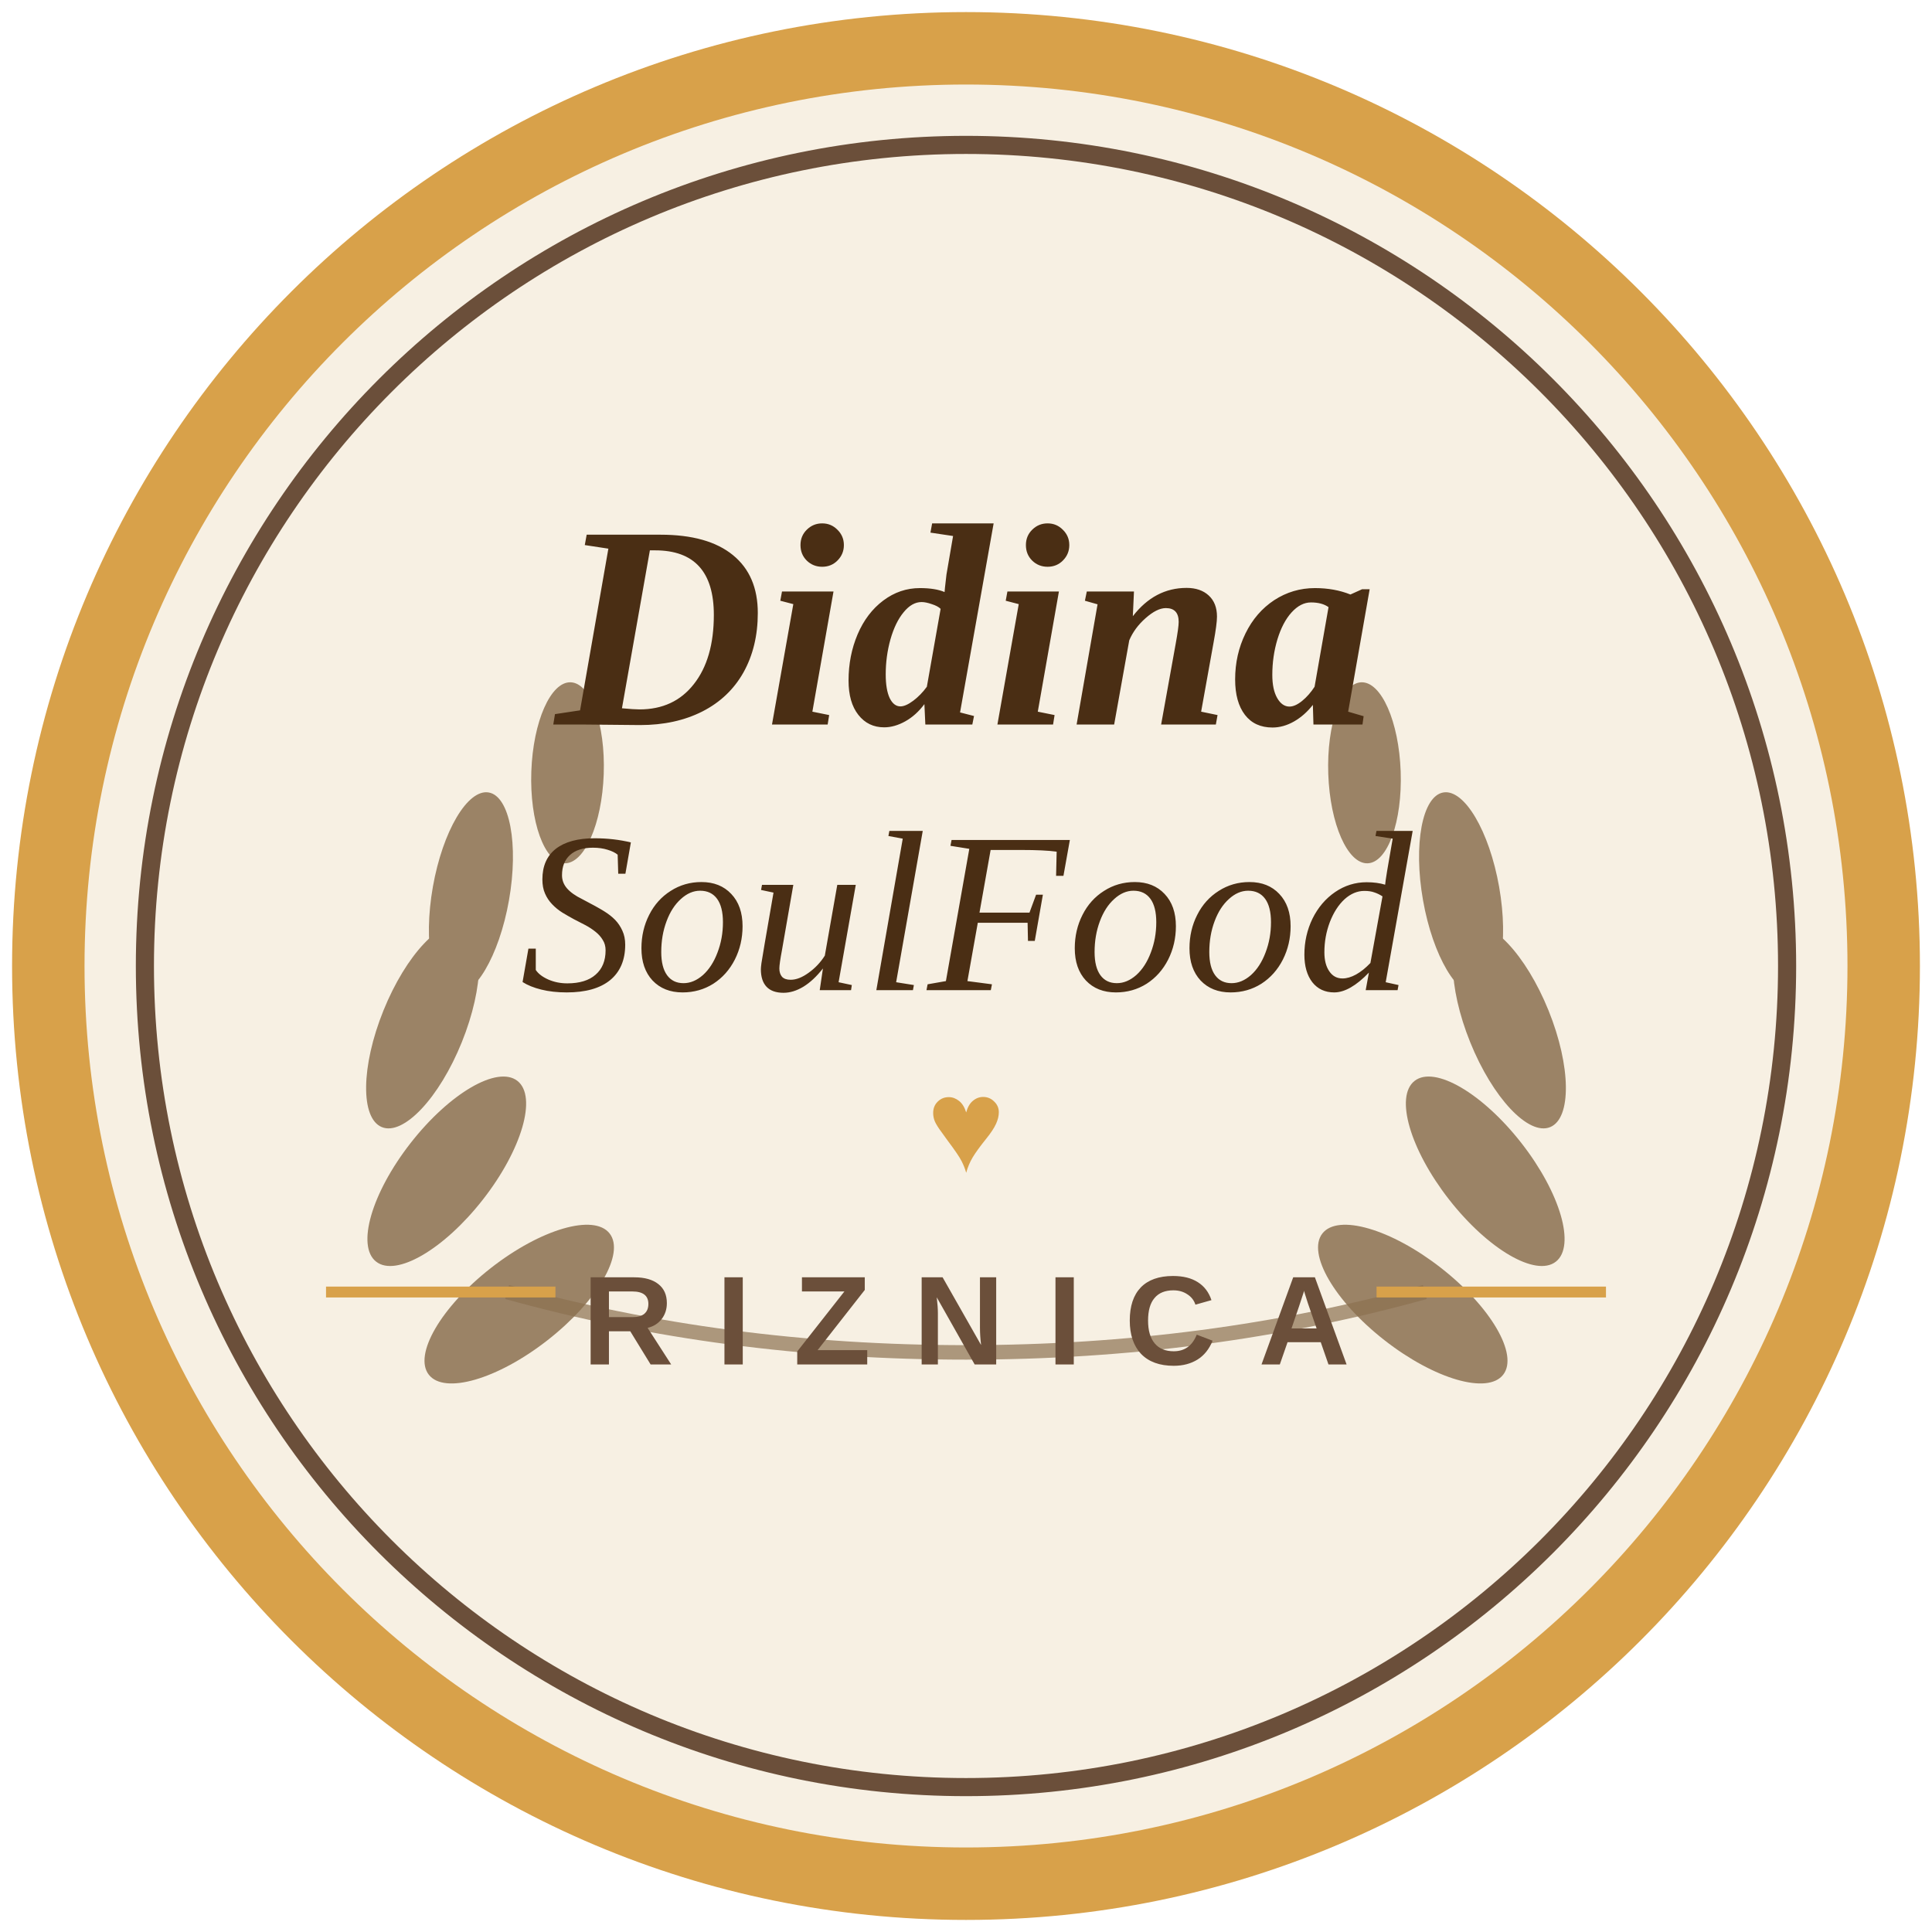
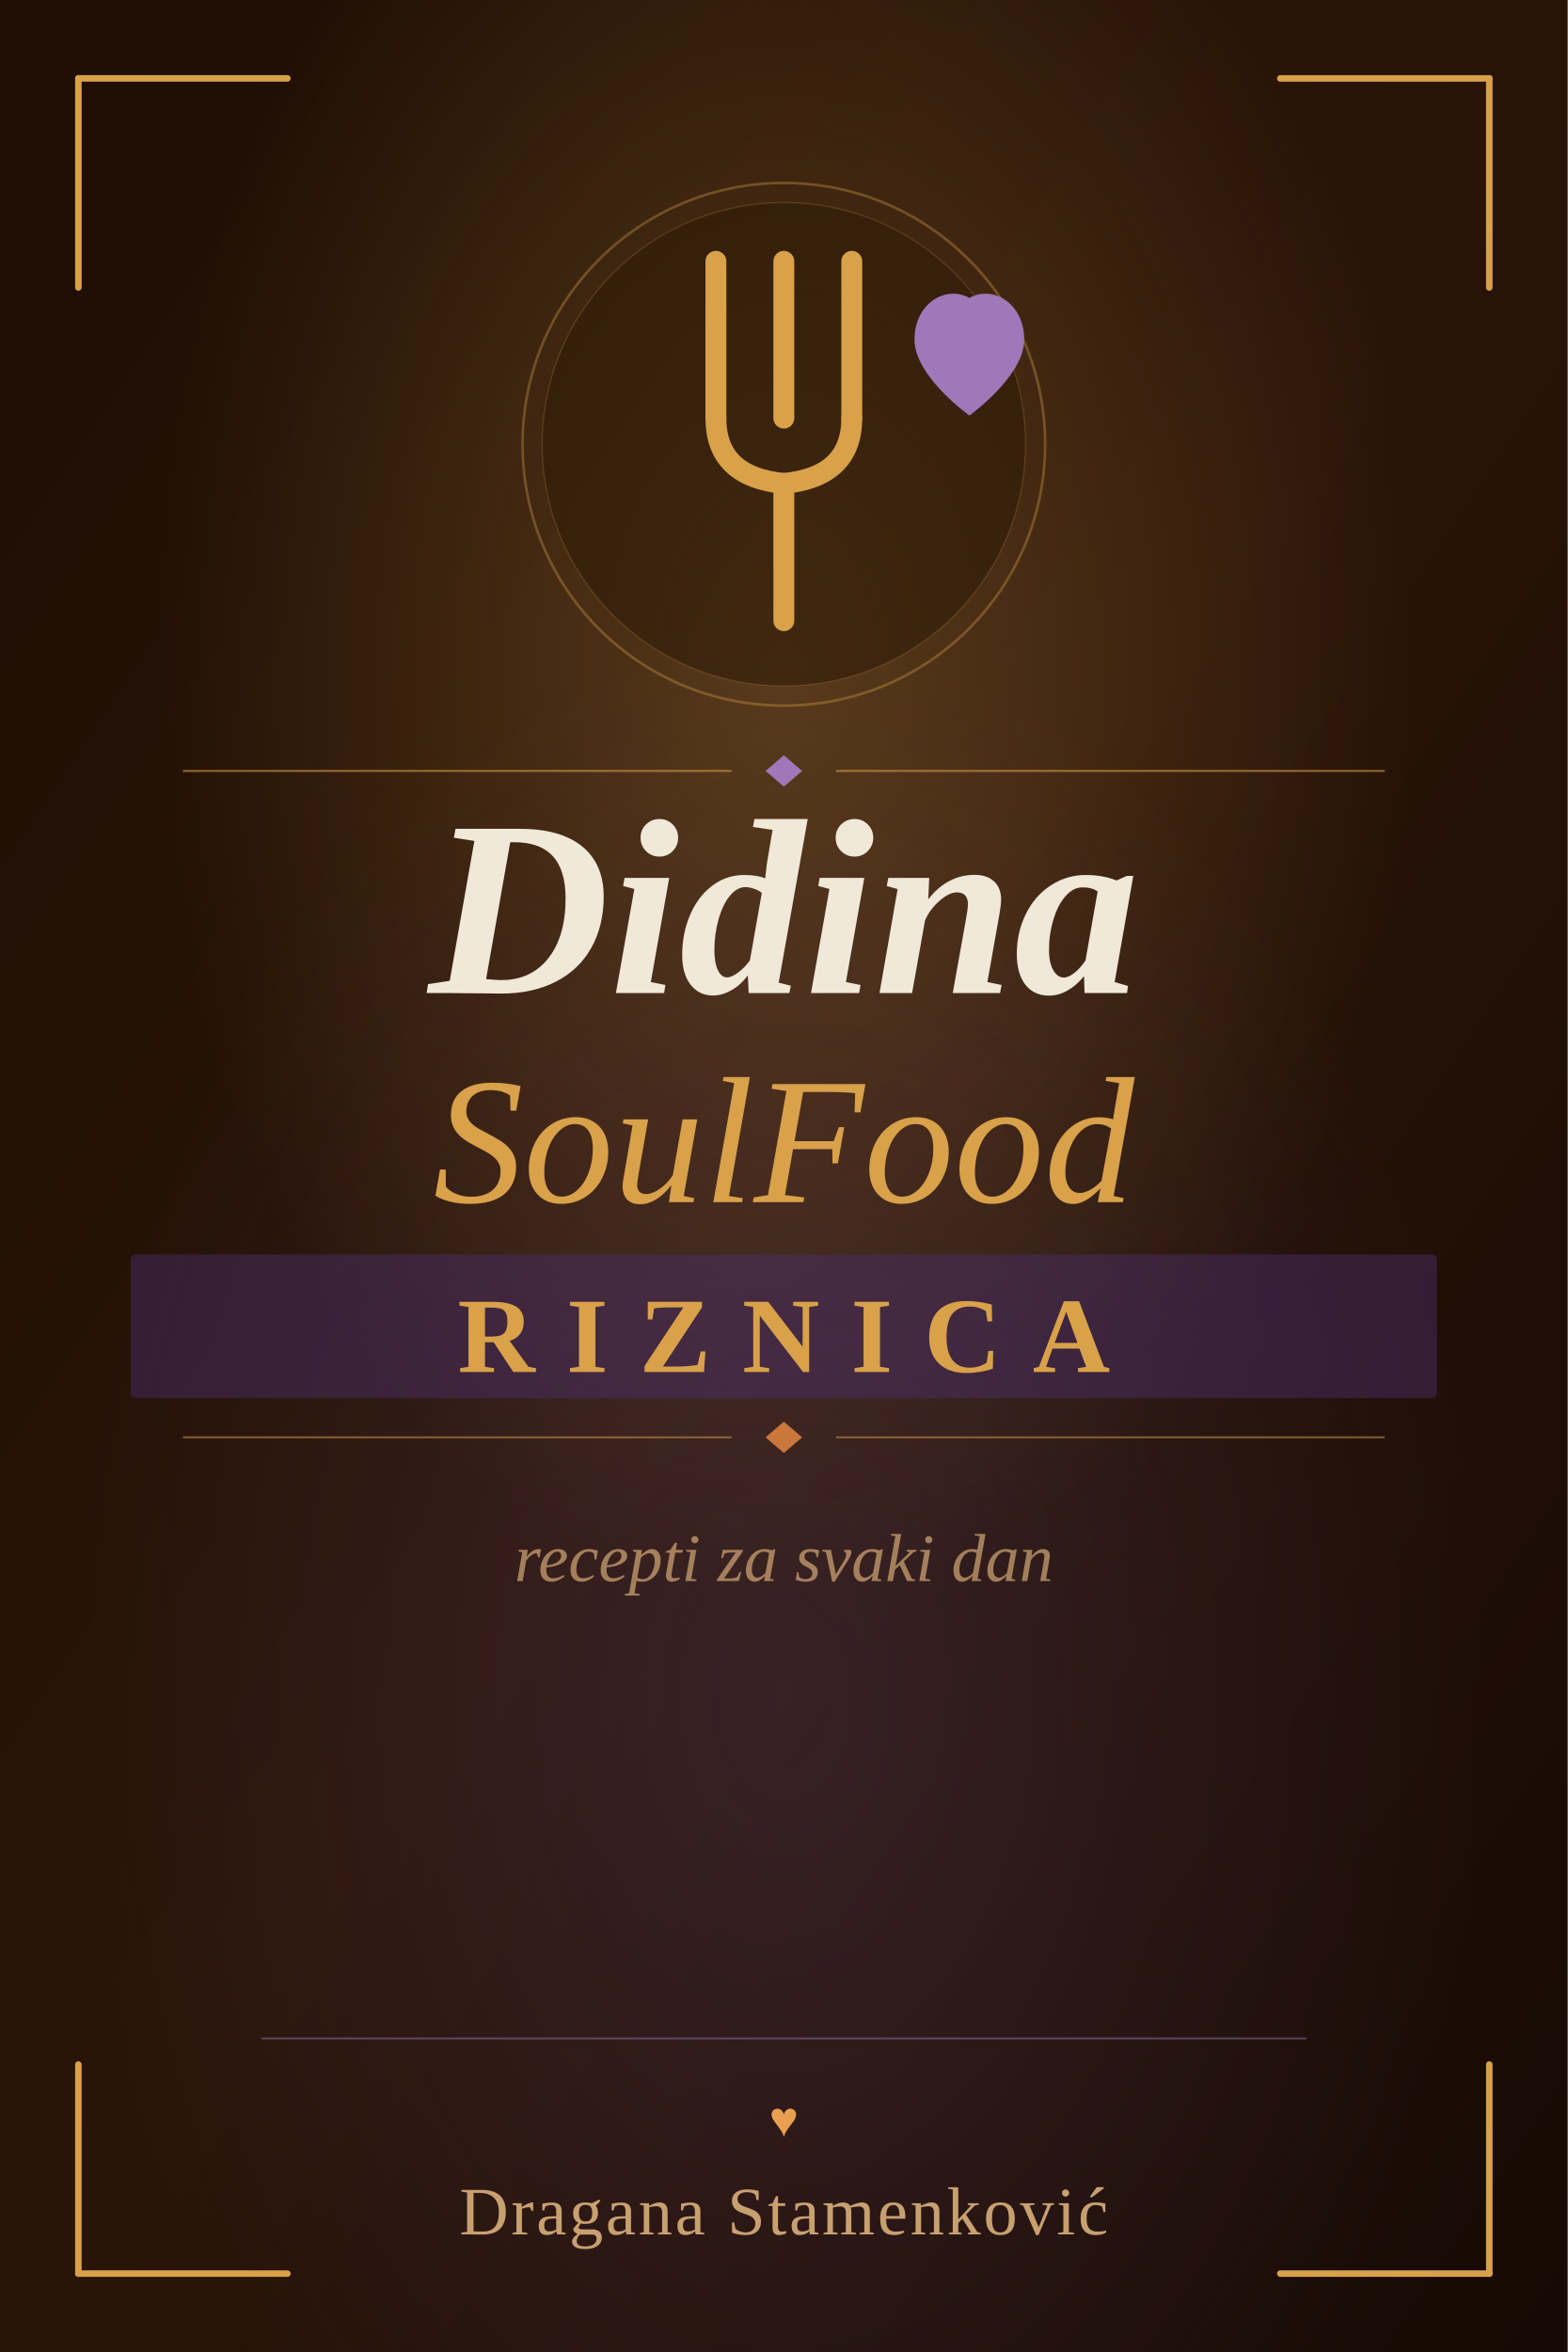
- <svg xmlns="http://www.w3.org/2000/svg" viewBox="0 0 160 160">
-   <circle cx="80" cy="80" r="79" fill="#D8A14A" />
-   <circle cx="80" cy="80" r="73" fill="#F7F0E3" />
-   <circle cx="80" cy="80" r="68" fill="none" stroke="#6B4F3A" stroke-width="1.5" />
-   <g fill="#8B7050" opacity="0.85">
-     <ellipse cx="43" cy="108" rx="9.5" ry="3.8" transform="rotate(-38 43 108)" />
-     <ellipse cx="37" cy="97" rx="9.5" ry="3.8" transform="rotate(-52 37 97)" />
-     <ellipse cx="35" cy="85" rx="9" ry="3.5" transform="rotate(-68 35 85)" />
-     <ellipse cx="39" cy="74" rx="8.5" ry="3.2" transform="rotate(-80 39 74)" />
-     <ellipse cx="47" cy="64" rx="7.5" ry="3" transform="rotate(-88 47 64)" />
+ <svg xmlns="http://www.w3.org/2000/svg" viewBox="0 0 1200 1800" width="1200" height="1800">
+   <defs>
+     <linearGradient id="bg" x1="0%" y1="0%" x2="100%" y2="100%">
+       <stop offset="0%" stop-color="#1E0E04" />
+       <stop offset="50%" stop-color="#2A1408" />
+       <stop offset="100%" stop-color="#160A04" />
+     </linearGradient>
+     <radialGradient id="glow1" cx="50%" cy="28%" r="40%">
+       <stop offset="0%" stop-color="#D8A14A" stop-opacity="0.28" />
+       <stop offset="100%" stop-color="#D8A14A" stop-opacity="0" />
+     </radialGradient>
+     <radialGradient id="glow2" cx="50%" cy="72%" r="45%">
+       <stop offset="0%" stop-color="#7A5890" stop-opacity="0.22" />
+       <stop offset="100%" stop-color="#7A5890" stop-opacity="0" />
+     </radialGradient>
+   </defs>
+   <rect width="1200" height="1800" fill="url(#bg)" />
+   <rect width="1200" height="1800" fill="url(#glow1)" />
+   <rect width="1200" height="1800" fill="url(#glow2)" />
+   <line x1="60" y1="60" x2="220" y2="60" stroke="#D8A14A" stroke-width="5" stroke-linecap="round" />
+   <line x1="60" y1="60" x2="60" y2="220" stroke="#D8A14A" stroke-width="5" stroke-linecap="round" />
+   <line x1="1140" y1="60" x2="980" y2="60" stroke="#D8A14A" stroke-width="5" stroke-linecap="round" />
+   <line x1="1140" y1="60" x2="1140" y2="220" stroke="#D8A14A" stroke-width="5" stroke-linecap="round" />
+   <line x1="60" y1="1740" x2="220" y2="1740" stroke="#D8A14A" stroke-width="5" stroke-linecap="round" />
+   <line x1="60" y1="1740" x2="60" y2="1580" stroke="#D8A14A" stroke-width="5" stroke-linecap="round" />
+   <line x1="1140" y1="1740" x2="980" y2="1740" stroke="#D8A14A" stroke-width="5" stroke-linecap="round" />
+   <line x1="1140" y1="1740" x2="1140" y2="1580" stroke="#D8A14A" stroke-width="5" stroke-linecap="round" />
+   <circle cx="600" cy="340" r="200" fill="none" stroke="#D8A14A" stroke-width="2" opacity="0.35" />
+   <circle cx="600" cy="340" r="185" fill="#2E1A08" opacity="0.6" />
+   <circle cx="600" cy="340" r="185" fill="none" stroke="#D8A14A" stroke-width="1" opacity="0.2" />
+   <g stroke="#D8A14A" stroke-width="16" fill="none" stroke-linecap="round" stroke-linejoin="round">
+     <line x1="548" y1="200" x2="548" y2="320" />
+     <line x1="600" y1="200" x2="600" y2="320" />
+     <line x1="652" y1="200" x2="652" y2="320" />
+     <path d="M548,320 Q548,365 600,370 Q652,365 652,320" />
+     <line x1="600" y1="370" x2="600" y2="475" />
  </g>
-   <g fill="#8B7050" opacity="0.85">
-     <ellipse cx="117" cy="108" rx="9.5" ry="3.8" transform="rotate(38 117 108)" />
-     <ellipse cx="123" cy="97" rx="9.5" ry="3.8" transform="rotate(52 123 97)" />
-     <ellipse cx="125" cy="85" rx="9" ry="3.5" transform="rotate(68 125 85)" />
-     <ellipse cx="121" cy="74" rx="8.5" ry="3.2" transform="rotate(80 121 74)" />
-     <ellipse cx="113" cy="64" rx="7.5" ry="3" transform="rotate(88 113 64)" />
-   </g>
-   <path d="M80 112 Q60 112 42 107" fill="none" stroke="#8B7050" stroke-width="1.2" opacity="0.7" />
-   <path d="M80 112 Q100 112 118 107" fill="none" stroke="#8B7050" stroke-width="1.2" opacity="0.7" />
-   <text x="80" y="60" text-anchor="middle" font-family="Georgia,'Times New Roman',serif" font-style="italic" font-size="24" font-weight="bold" fill="#4A2E14">Didina</text>
-   <text x="80" y="82" text-anchor="middle" font-family="Georgia,'Times New Roman',serif" font-style="italic" font-size="19" fill="#4A2E14">SoulFood</text>
-   <text x="80" y="97" text-anchor="middle" font-size="11" fill="#D8A14A">♥</text>
-   <text x="80" y="113" text-anchor="middle" font-family="Arial,Helvetica,sans-serif" font-size="10.5" letter-spacing="3.5" fill="#6B4F3A" font-weight="bold">RIZNICA</text>
-   <line x1="27" y1="107" x2="46" y2="107" stroke="#D8A14A" stroke-width="0.9" />
-   <line x1="114" y1="107" x2="133" y2="107" stroke="#D8A14A" stroke-width="0.9" />
+   <path d="M700,260 C700,232 724,218 742,228 C760,218 784,232 784,260 C784,288 742,318 742,318 C742,318 700,288 700,260 Z" fill="#9E78B8" />
+   <line x1="140" y1="590" x2="560" y2="590" stroke="#D8A14A" stroke-width="1.5" opacity="0.6" />
+   <polygon points="600,578 614,590 600,602 586,590" fill="#9E78B8" />
+   <line x1="640" y1="590" x2="1060" y2="590" stroke="#D8A14A" stroke-width="1.5" opacity="0.6" />
+   <text x="600" y="760" text-anchor="middle" font-family="Georgia,'Times New Roman',serif" font-style="italic" font-size="192" font-weight="bold" fill="#F0E8D8">Didina</text>
+   <text x="600" y="920" text-anchor="middle" font-family="Georgia,'Times New Roman',serif" font-style="italic" font-size="138" fill="#D8A14A">SoulFood</text>
+   <rect x="100" y="960" width="1000" height="110" fill="#4A2E6A" opacity="0.45" rx="4" />
+   <text x="600" y="1050" text-anchor="middle" font-family="Georgia,'Times New Roman',serif" font-size="82" font-weight="bold" fill="#D8A14A" letter-spacing="24">RIZNICA</text>
+   <line x1="140" y1="1100" x2="560" y2="1100" stroke="#D8A14A" stroke-width="1.5" opacity="0.5" />
+   <polygon points="600,1088 614,1100 600,1112 586,1100" fill="#C9773A" />
+   <line x1="640" y1="1100" x2="1060" y2="1100" stroke="#D8A14A" stroke-width="1.5" opacity="0.5" />
+   <text x="600" y="1210" text-anchor="middle" font-family="Georgia,'Times New Roman',serif" font-style="italic" font-size="52" fill="#C8A070" opacity="0.75">recepti za svaki dan</text>
+   <line x1="200" y1="1560" x2="1000" y2="1560" stroke="#9E78B8" stroke-width="1.5" opacity="0.45" />
+   <text x="600" y="1635" text-anchor="middle" font-size="38" fill="#E8A050">♥</text>
+   <text x="600" y="1710" text-anchor="middle" font-family="Georgia,'Times New Roman',serif" font-size="52" fill="#C8A070" letter-spacing="2">Dragana Stamenković</text>
</svg>
